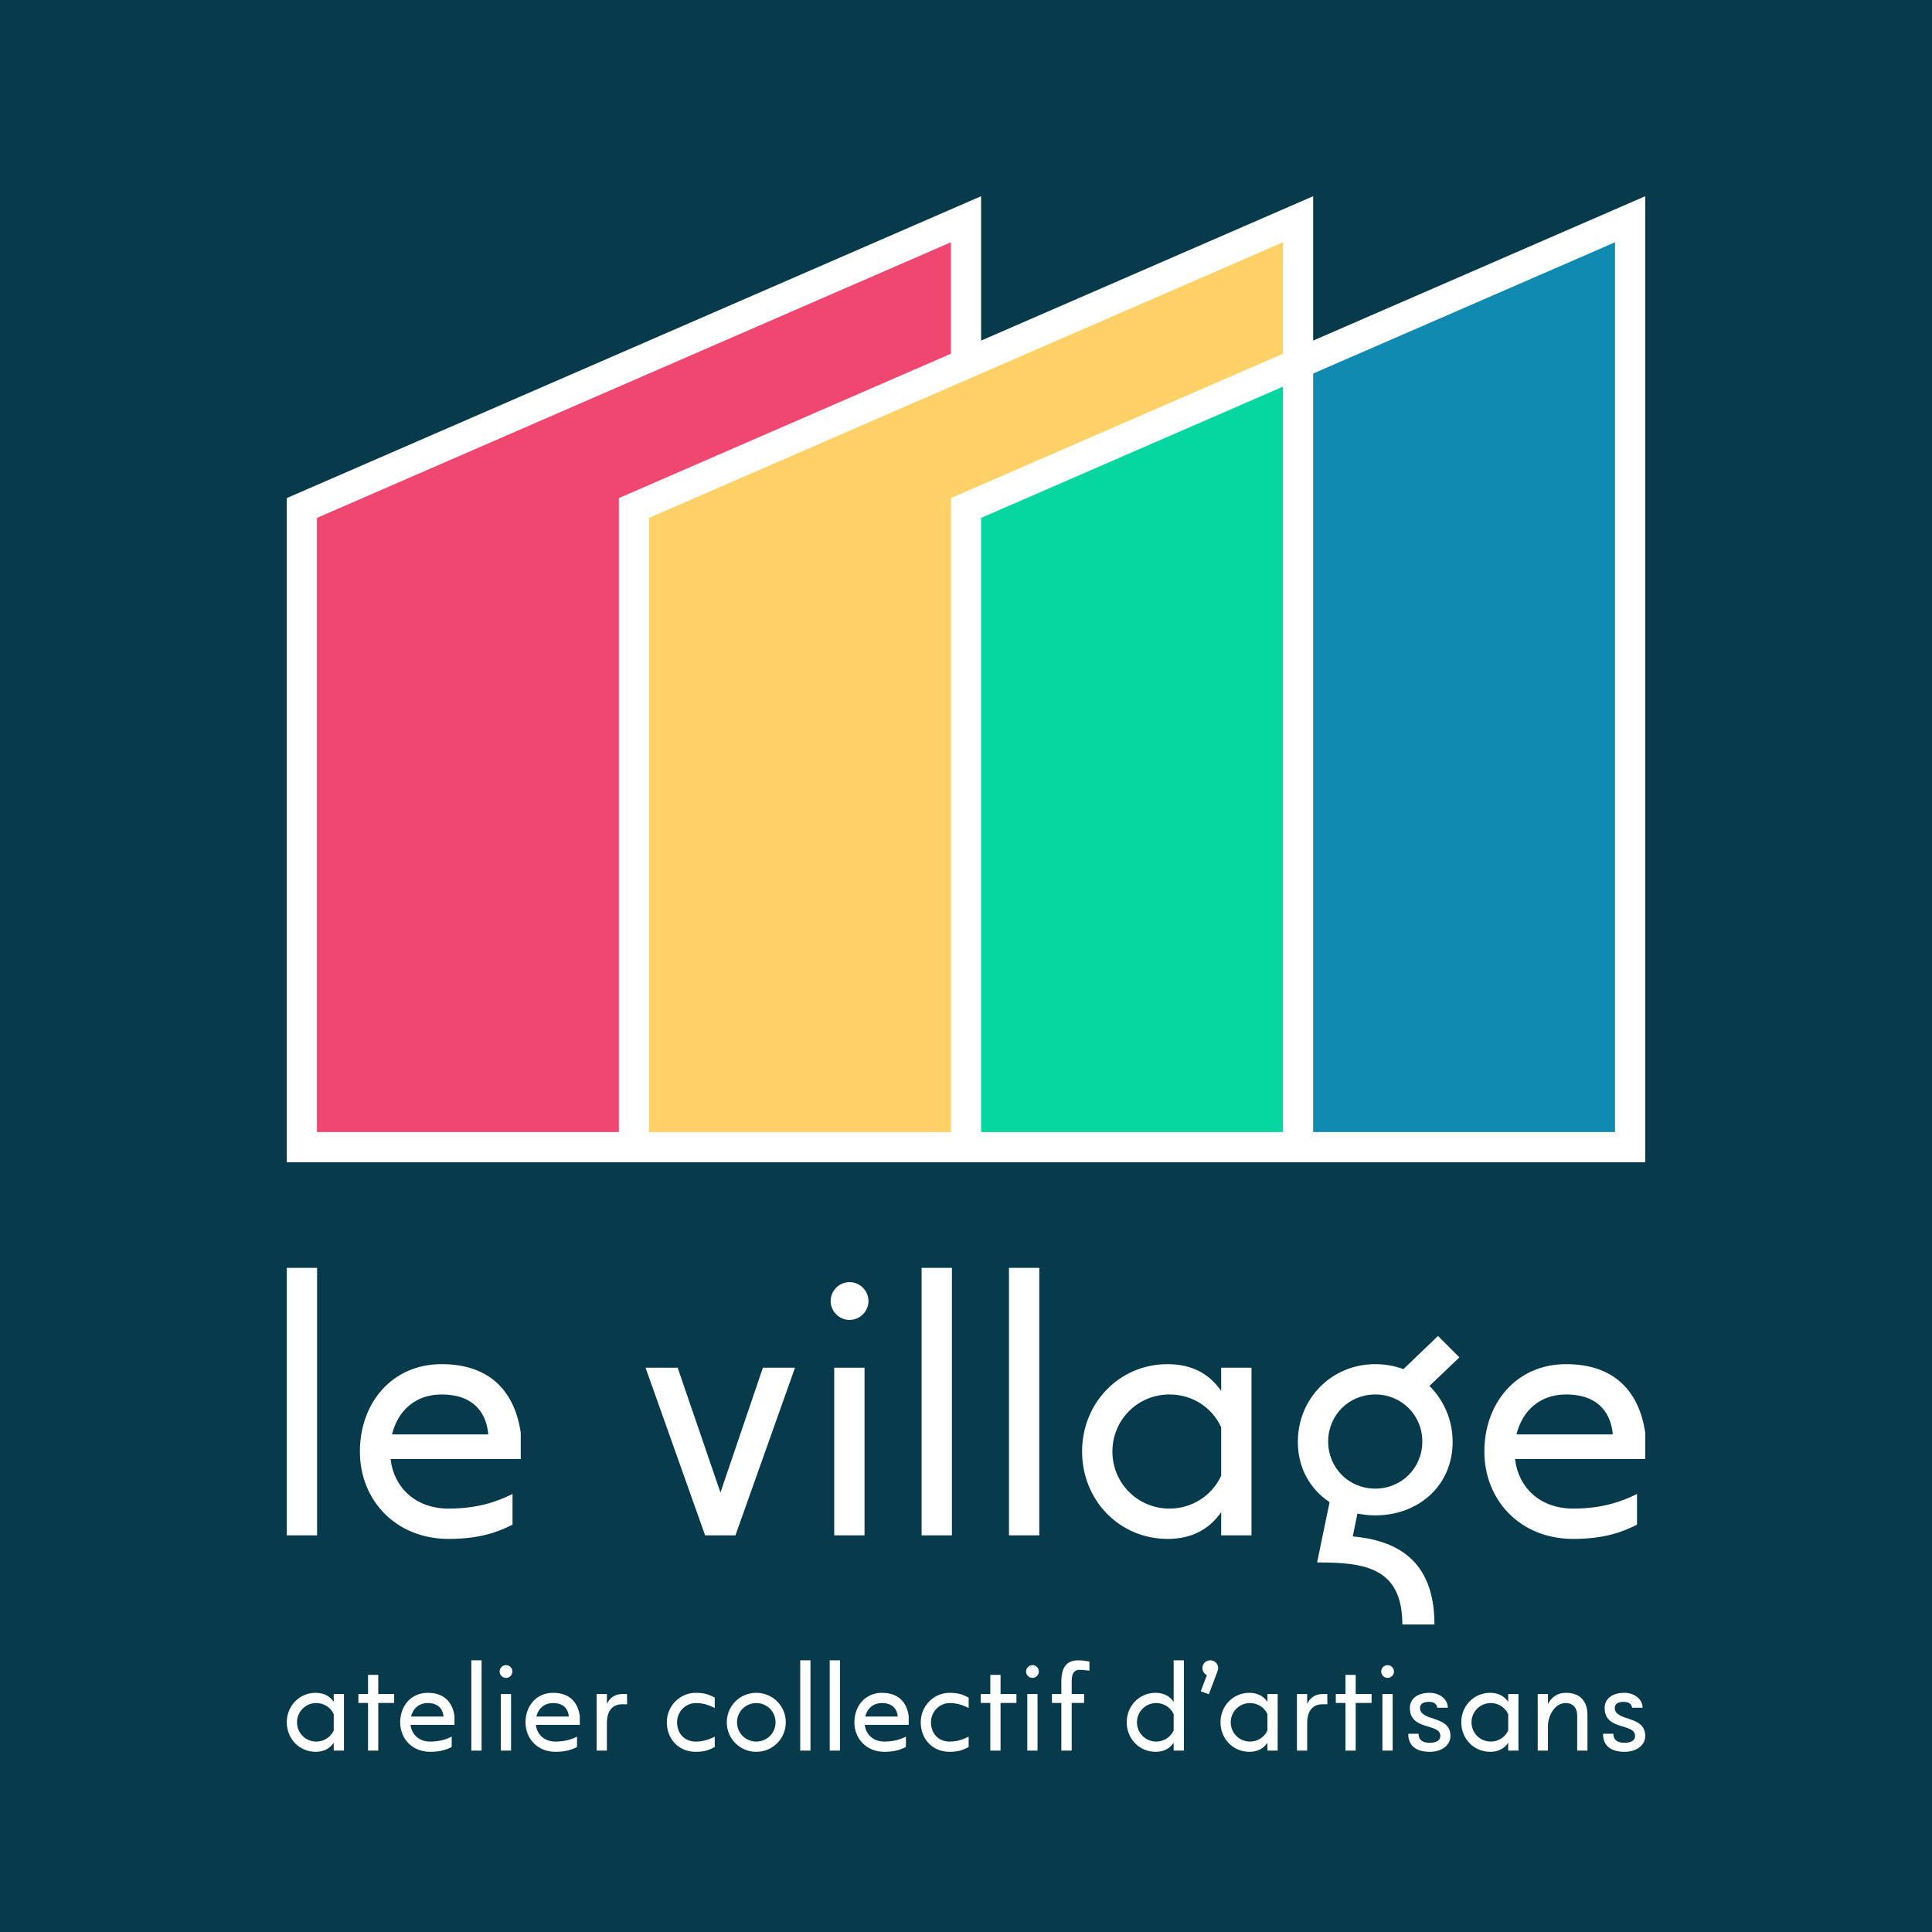
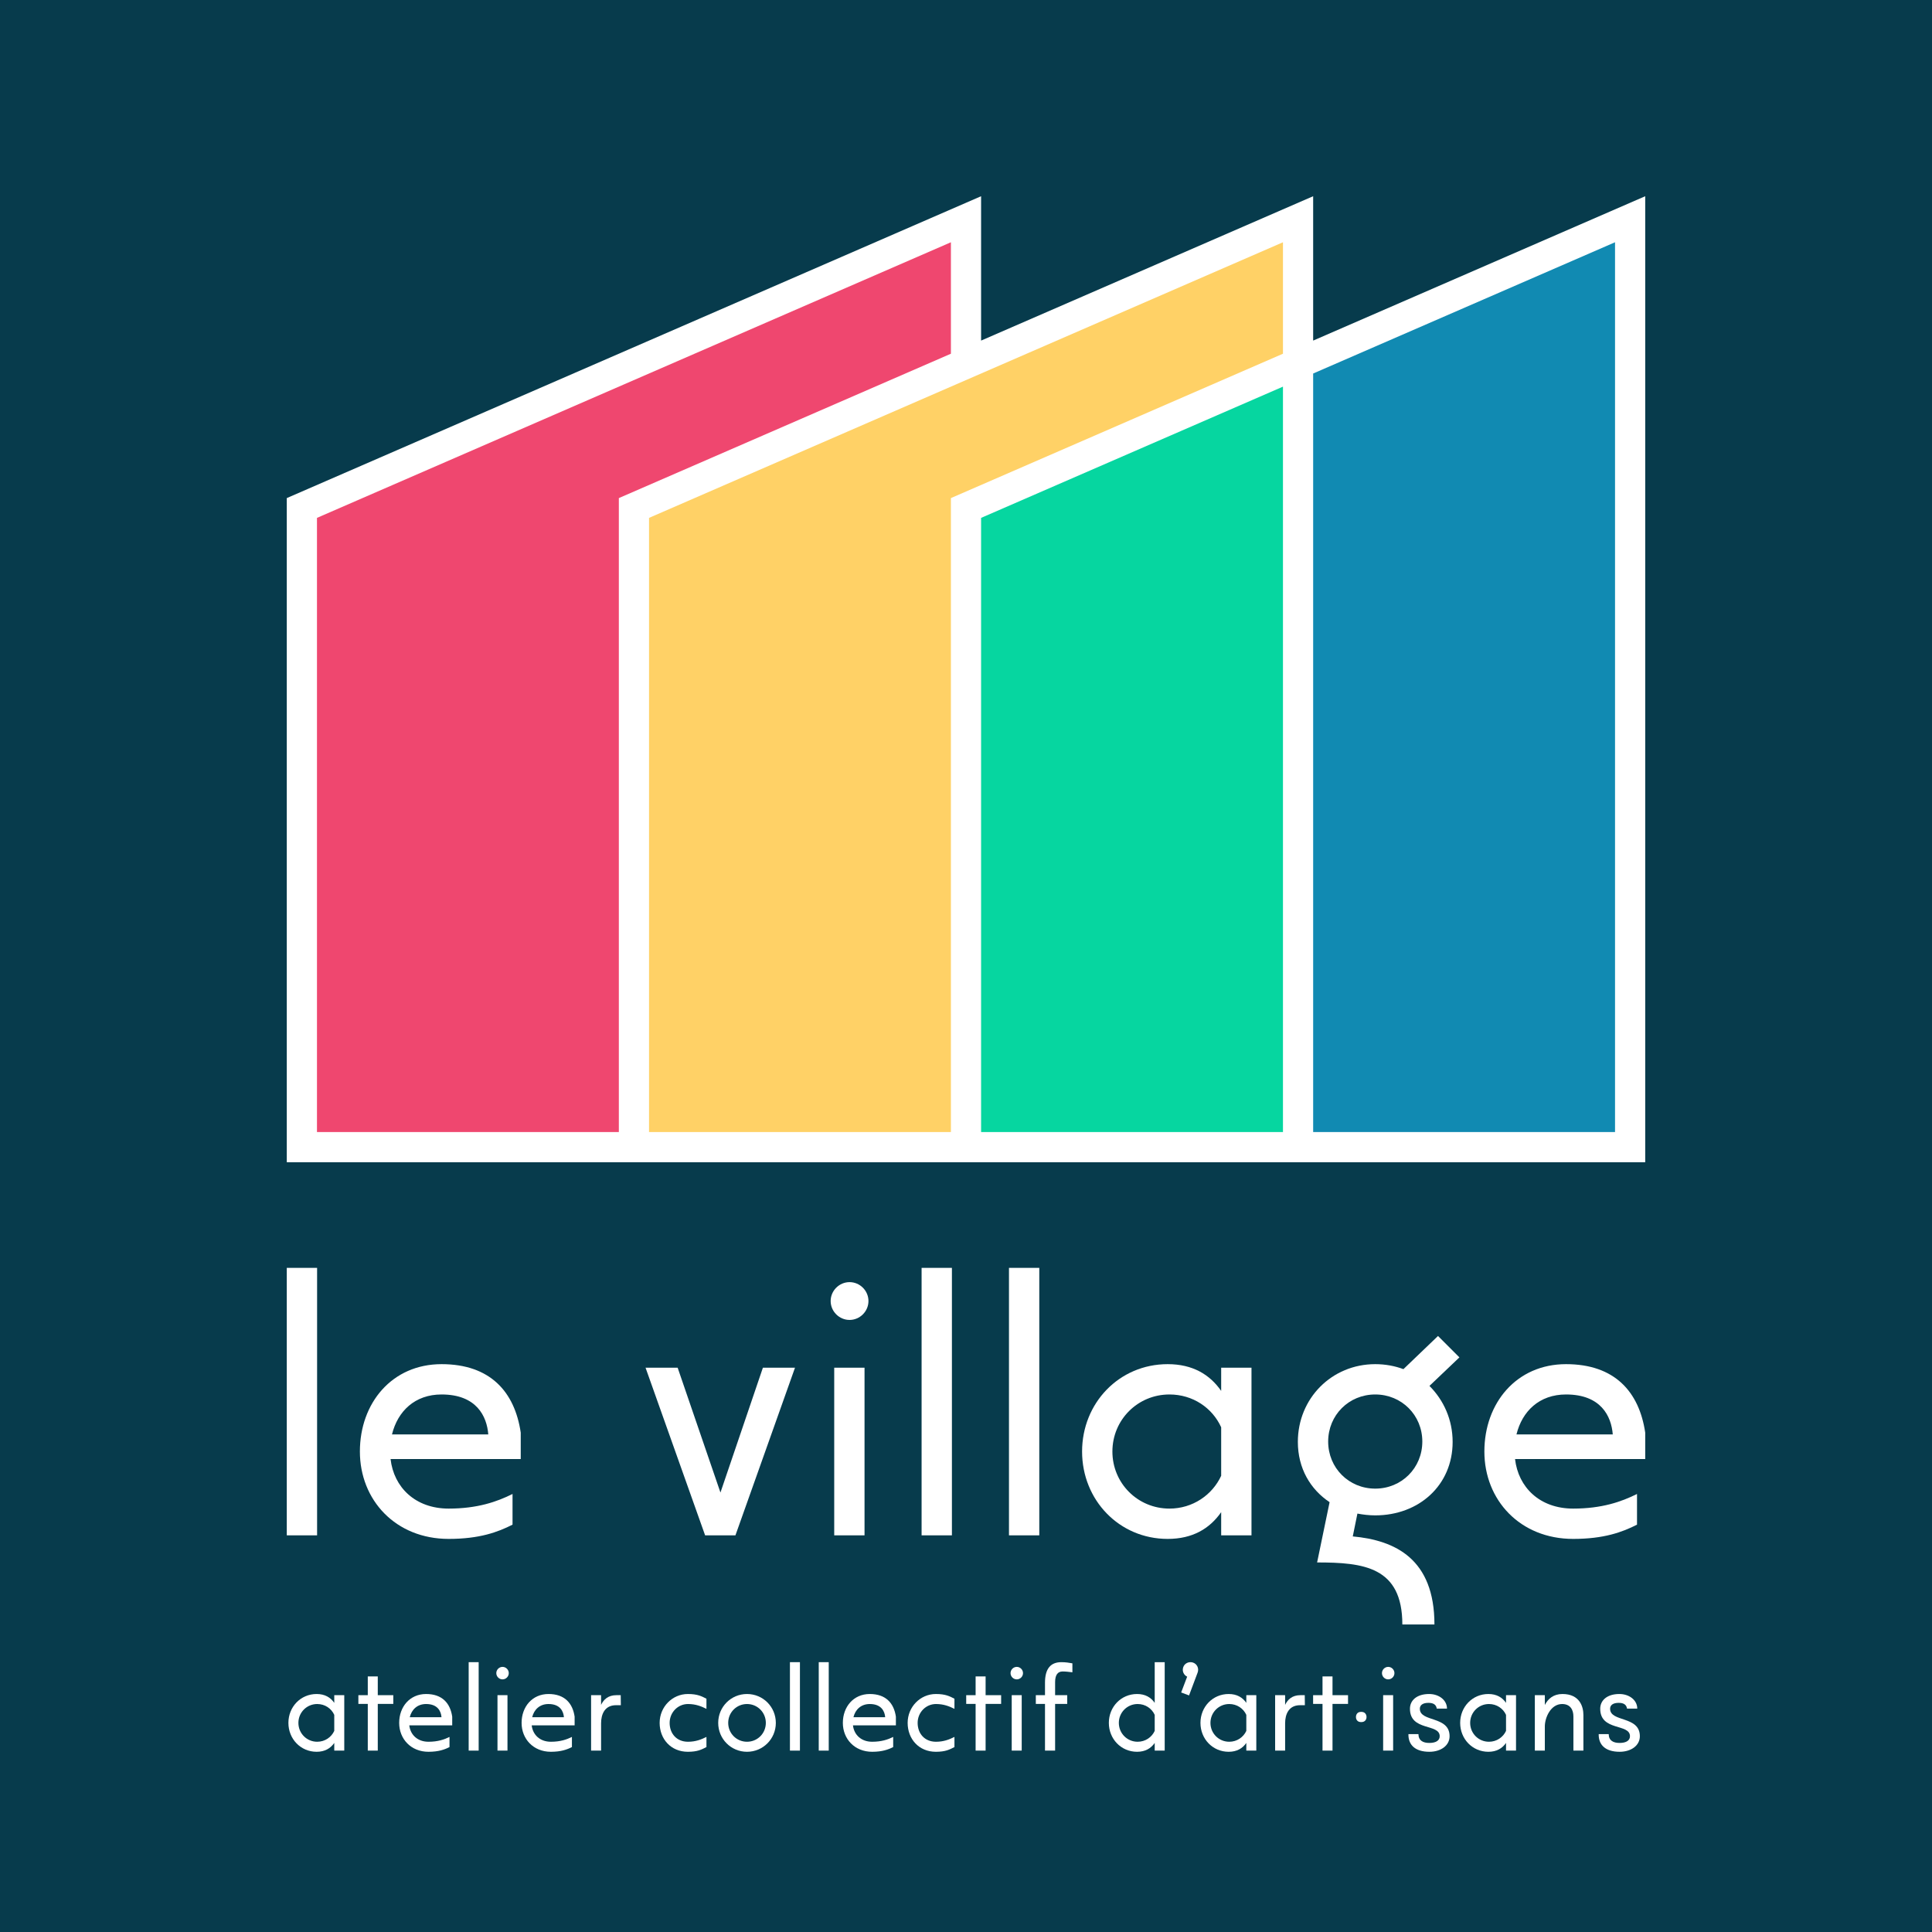
<svg xmlns="http://www.w3.org/2000/svg" width="100%" height="100%" viewBox="0 0 512 512" version="1.1" xml:space="preserve" style="fill-rule:evenodd;clip-rule:evenodd;stroke-linejoin:round;stroke-miterlimit:2;">
-   <g transform="matrix(1,0,0,1,-564,-564)">
-     <g id="logo-dark" transform="matrix(1,0,0,1,564,564)">
+   <g transform="matrix(1,0,0,1,-1024,-1024)">
+     <g id="logo-dark" transform="matrix(1,0,0,1,1024,1024)">
      <g transform="matrix(1.04317,0,0,1.05253,-22.1032,-26.8931)">
        <rect x="21.188" y="25.551" width="490.812" height="486.449" style="fill:rgb(7,59,76);" />
      </g>
-       <g transform="matrix(0.382843,0,0,0.382843,91.9001,-273.495)">
-         <g transform="matrix(83.3333,0,0,83.3333,-44.8651,1926.18)">
-           <path d="M0.04,-0.235C0.04,-0.099 0.144,0.01 0.28,0.01C0.35,0.01 0.398,-0.019 0.43,-0.065L0.43,0L0.515,0L0.515,-0.47L0.43,-0.47L0.43,-0.405C0.398,-0.451 0.35,-0.48 0.28,-0.48C0.144,-0.48 0.04,-0.371 0.04,-0.235ZM0.285,-0.395C0.35,-0.395 0.405,-0.358 0.43,-0.303L0.43,-0.167C0.405,-0.113 0.35,-0.075 0.285,-0.075C0.196,-0.075 0.125,-0.146 0.125,-0.235C0.125,-0.324 0.196,-0.395 0.285,-0.395Z" style="fill:white;fill-rule:nonzero;" />
-         </g>
-         <g transform="matrix(83.3333,0,0,83.3333,4.71824,1926.18)">
-           <path d="M0.04,-0.47L0.04,-0.396L0.12,-0.396L0.12,0L0.205,0L0.205,-0.396L0.337,-0.396L0.337,-0.47L0.205,-0.47L0.205,-0.629L0.12,-0.629L0.12,-0.47L0.04,-0.47Z" style="fill:white;fill-rule:nonzero;" />
-         </g>
-         <g transform="matrix(83.3333,0,0,83.3333,33.6349,1926.18)">
-           <path d="M0.04,-0.235C0.04,-0.099 0.14,0.01 0.289,0.01C0.375,0.01 0.427,-0.009 0.468,-0.03L0.468,-0.116C0.424,-0.094 0.369,-0.075 0.289,-0.075C0.195,-0.075 0.135,-0.135 0.126,-0.214L0.491,-0.214L0.491,-0.288C0.474,-0.403 0.405,-0.48 0.269,-0.48C0.13,-0.48 0.04,-0.371 0.04,-0.235ZM0.269,-0.395C0.367,-0.395 0.396,-0.334 0.4,-0.283L0.13,-0.283C0.146,-0.348 0.194,-0.395 0.269,-0.395Z" style="fill:white;fill-rule:nonzero;" />
-         </g>
-         <g transform="matrix(83.3333,0,0,83.3333,79.5516,1926.18)">
-           <rect x="0.08" y="-0.75" width="0.085" height="0.75" style="fill:white;fill-rule:nonzero;" />
-         </g>
-         <g transform="matrix(83.3333,0,0,83.3333,99.9682,1926.18)">
-           <path d="M0.08,0L0.165,0L0.165,-0.47L0.08,-0.47L0.08,0ZM0.07,-0.657C0.07,-0.628 0.094,-0.604 0.123,-0.604C0.152,-0.604 0.176,-0.628 0.176,-0.657C0.176,-0.686 0.152,-0.71 0.123,-0.71C0.094,-0.71 0.07,-0.686 0.07,-0.657Z" style="fill:white;fill-rule:nonzero;" />
-         </g>
-         <g transform="matrix(83.3333,0,0,83.3333,120.385,1926.18)">
-           <path d="M0.04,-0.235C0.04,-0.099 0.14,0.01 0.289,0.01C0.375,0.01 0.427,-0.009 0.468,-0.03L0.468,-0.116C0.424,-0.094 0.369,-0.075 0.289,-0.075C0.195,-0.075 0.135,-0.135 0.126,-0.214L0.491,-0.214L0.491,-0.288C0.474,-0.403 0.405,-0.48 0.269,-0.48C0.13,-0.48 0.04,-0.371 0.04,-0.235ZM0.269,-0.395C0.367,-0.395 0.396,-0.334 0.4,-0.283L0.13,-0.283C0.146,-0.348 0.194,-0.395 0.269,-0.395Z" style="fill:white;fill-rule:nonzero;" />
-         </g>
-         <g transform="matrix(83.3333,0,0,83.3333,166.302,1926.18)">
-           <path d="M0.165,0L0.165,-0.232C0.165,-0.307 0.195,-0.385 0.292,-0.385L0.333,-0.385L0.332,-0.47L0.295,-0.47C0.226,-0.47 0.187,-0.434 0.165,-0.388L0.165,-0.47L0.08,-0.47L0.08,0L0.165,0Z" style="fill:white;fill-rule:nonzero;" />
-         </g>
-         <g transform="matrix(83.3333,0,0,83.3333,218.218,1926.18)">
-           <path d="M0.28,0.01C0.362,0.01 0.397,-0.009 0.438,-0.03L0.438,-0.116C0.394,-0.094 0.346,-0.075 0.281,-0.075C0.183,-0.075 0.125,-0.146 0.125,-0.235C0.125,-0.324 0.195,-0.395 0.281,-0.395C0.346,-0.395 0.394,-0.376 0.438,-0.354L0.438,-0.44C0.397,-0.461 0.362,-0.48 0.28,-0.48C0.148,-0.48 0.04,-0.371 0.04,-0.235C0.04,-0.099 0.135,0.01 0.28,0.01Z" style="fill:white;fill-rule:nonzero;" />
-         </g>
-         <g transform="matrix(83.3333,0,0,83.3333,259.718,1926.18)">
-           <path d="M0.04,-0.235C0.04,-0.099 0.149,0.01 0.285,0.01C0.421,0.01 0.53,-0.099 0.53,-0.235C0.53,-0.371 0.421,-0.48 0.285,-0.48C0.149,-0.48 0.04,-0.371 0.04,-0.235ZM0.285,-0.395C0.374,-0.395 0.445,-0.324 0.445,-0.235C0.445,-0.146 0.374,-0.075 0.285,-0.075C0.196,-0.075 0.125,-0.146 0.125,-0.235C0.125,-0.324 0.196,-0.395 0.285,-0.395Z" style="fill:white;fill-rule:nonzero;" />
-         </g>
-         <g transform="matrix(83.3333,0,0,83.3333,307.218,1926.18)">
-           <rect x="0.08" y="-0.75" width="0.085" height="0.75" style="fill:white;fill-rule:nonzero;" />
-         </g>
-         <g transform="matrix(83.3333,0,0,83.3333,327.635,1926.18)">
-           <rect x="0.08" y="-0.75" width="0.085" height="0.75" style="fill:white;fill-rule:nonzero;" />
-         </g>
-         <g transform="matrix(83.3333,0,0,83.3333,348.052,1926.18)">
-           <path d="M0.04,-0.235C0.04,-0.099 0.14,0.01 0.289,0.01C0.375,0.01 0.427,-0.009 0.468,-0.03L0.468,-0.116C0.424,-0.094 0.369,-0.075 0.289,-0.075C0.195,-0.075 0.135,-0.135 0.126,-0.214L0.491,-0.214L0.491,-0.288C0.474,-0.403 0.405,-0.48 0.269,-0.48C0.13,-0.48 0.04,-0.371 0.04,-0.235ZM0.269,-0.395C0.367,-0.395 0.396,-0.334 0.4,-0.283L0.13,-0.283C0.146,-0.348 0.194,-0.395 0.269,-0.395Z" style="fill:white;fill-rule:nonzero;" />
-         </g>
-         <g transform="matrix(83.3333,0,0,83.3333,393.968,1926.18)">
-           <path d="M0.28,0.01C0.362,0.01 0.397,-0.009 0.438,-0.03L0.438,-0.116C0.394,-0.094 0.346,-0.075 0.281,-0.075C0.183,-0.075 0.125,-0.146 0.125,-0.235C0.125,-0.324 0.195,-0.395 0.281,-0.395C0.346,-0.395 0.394,-0.376 0.438,-0.354L0.438,-0.44C0.397,-0.461 0.362,-0.48 0.28,-0.48C0.148,-0.48 0.04,-0.371 0.04,-0.235C0.04,-0.099 0.135,0.01 0.28,0.01Z" style="fill:white;fill-rule:nonzero;" />
-         </g>
-         <g transform="matrix(83.3333,0,0,83.3333,435.468,1926.18)">
-           <path d="M0.04,-0.47L0.04,-0.396L0.12,-0.396L0.12,0L0.205,0L0.205,-0.396L0.337,-0.396L0.337,-0.47L0.205,-0.47L0.205,-0.629L0.12,-0.629L0.12,-0.47L0.04,-0.47Z" style="fill:white;fill-rule:nonzero;" />
-         </g>
-         <g transform="matrix(83.3333,0,0,83.3333,464.385,1926.18)">
-           <path d="M0.08,0L0.165,0L0.165,-0.47L0.08,-0.47L0.08,0ZM0.07,-0.657C0.07,-0.628 0.094,-0.604 0.123,-0.604C0.152,-0.604 0.176,-0.628 0.176,-0.657C0.176,-0.686 0.152,-0.71 0.123,-0.71C0.094,-0.71 0.07,-0.686 0.07,-0.657Z" style="fill:white;fill-rule:nonzero;" />
-         </g>
-         <g transform="matrix(83.3333,0,0,83.3333,484.802,1926.18)">
-           <path d="M0.04,-0.47L0.04,-0.396L0.118,-0.396L0.118,0L0.204,0L0.204,-0.396L0.307,-0.396L0.307,-0.47L0.204,-0.47L0.204,-0.58C0.204,-0.64 0.225,-0.671 0.268,-0.671C0.298,-0.671 0.324,-0.667 0.351,-0.664L0.351,-0.74C0.324,-0.745 0.294,-0.75 0.257,-0.75C0.164,-0.75 0.118,-0.692 0.118,-0.576L0.118,-0.47L0.04,-0.47Z" style="fill:white;fill-rule:nonzero;" />
-         </g>
-         <g transform="matrix(83.3333,0,0,83.3333,536.552,1926.18)">
-           <path d="M0.04,-0.235C0.04,-0.099 0.144,0.01 0.28,0.01C0.35,0.01 0.398,-0.019 0.43,-0.065L0.43,0L0.515,0L0.515,-0.75L0.43,-0.75L0.43,-0.405C0.398,-0.451 0.35,-0.48 0.28,-0.48C0.144,-0.48 0.04,-0.371 0.04,-0.235ZM0.285,-0.395C0.35,-0.395 0.405,-0.358 0.43,-0.303L0.43,-0.167C0.405,-0.113 0.35,-0.075 0.285,-0.075C0.196,-0.075 0.125,-0.146 0.125,-0.235C0.125,-0.324 0.196,-0.395 0.285,-0.395Z" style="fill:white;fill-rule:nonzero;" />
-         </g>
-         <g transform="matrix(83.3333,0,0,83.3333,586.135,1926.18)">
-           <path d="M0.06,-0.493L0.127,-0.468L0.199,-0.659C0.199,-0.66 0.2,-0.661 0.2,-0.662C0.213,-0.696 0.196,-0.734 0.162,-0.746C0.154,-0.749 0.147,-0.75 0.139,-0.75C0.112,-0.75 0.087,-0.734 0.078,-0.708C0.066,-0.676 0.081,-0.641 0.111,-0.627L0.06,-0.493Z" style="fill:white;fill-rule:nonzero;" />
-         </g>
-         <g transform="matrix(83.3333,0,0,83.3333,601.468,1926.18)">
-           <path d="M0.04,-0.235C0.04,-0.099 0.144,0.01 0.28,0.01C0.35,0.01 0.398,-0.019 0.43,-0.065L0.43,0L0.515,0L0.515,-0.47L0.43,-0.47L0.43,-0.405C0.398,-0.451 0.35,-0.48 0.28,-0.48C0.144,-0.48 0.04,-0.371 0.04,-0.235ZM0.285,-0.395C0.35,-0.395 0.405,-0.358 0.43,-0.303L0.43,-0.167C0.405,-0.113 0.35,-0.075 0.285,-0.075C0.196,-0.075 0.125,-0.146 0.125,-0.235C0.125,-0.324 0.196,-0.395 0.285,-0.395Z" style="fill:white;fill-rule:nonzero;" />
-         </g>
-         <g transform="matrix(83.3333,0,0,83.3333,651.052,1926.18)">
-           <path d="M0.165,0L0.165,-0.232C0.165,-0.307 0.195,-0.385 0.292,-0.385L0.333,-0.385L0.332,-0.47L0.295,-0.47C0.226,-0.47 0.187,-0.434 0.165,-0.388L0.165,-0.47L0.08,-0.47L0.08,0L0.165,0Z" style="fill:white;fill-rule:nonzero;" />
-         </g>
-         <g transform="matrix(83.3333,0,0,83.3333,681.302,1926.18)">
-           <path d="M0.04,-0.47L0.04,-0.396L0.12,-0.396L0.12,0L0.205,0L0.205,-0.396L0.337,-0.396L0.337,-0.47L0.205,-0.47L0.205,-0.629L0.12,-0.629L0.12,-0.47L0.04,-0.47Z" style="fill:white;fill-rule:nonzero;" />
-         </g>
-         <g transform="matrix(83.3333,0,0,83.3333,710.218,1926.18)">
-           <path d="M0.08,0L0.165,0L0.165,-0.47L0.08,-0.47L0.08,0ZM0.07,-0.657C0.07,-0.628 0.094,-0.604 0.123,-0.604C0.152,-0.604 0.176,-0.628 0.176,-0.657C0.176,-0.686 0.152,-0.71 0.123,-0.71C0.094,-0.71 0.07,-0.686 0.07,-0.657Z" style="fill:white;fill-rule:nonzero;" />
-         </g>
-         <g transform="matrix(83.3333,0,0,83.3333,730.635,1926.18)">
-           <path d="M0.228,0.01C0.326,0.01 0.4,-0.043 0.4,-0.122C0.4,-0.297 0.147,-0.239 0.147,-0.355C0.147,-0.385 0.171,-0.405 0.22,-0.405C0.262,-0.405 0.286,-0.39 0.291,-0.356L0.378,-0.356C0.378,-0.429 0.309,-0.48 0.226,-0.48C0.121,-0.48 0.063,-0.426 0.063,-0.355C0.063,-0.162 0.316,-0.232 0.316,-0.122C0.316,-0.087 0.286,-0.065 0.228,-0.065C0.175,-0.065 0.136,-0.084 0.135,-0.14L0.05,-0.14C0.048,-0.047 0.109,0.01 0.228,0.01Z" style="fill:white;fill-rule:nonzero;" />
-         </g>
-         <g transform="matrix(83.3333,0,0,83.3333,768.135,1926.18)">
-           <path d="M0.04,-0.235C0.04,-0.099 0.144,0.01 0.28,0.01C0.35,0.01 0.398,-0.019 0.43,-0.065L0.43,0L0.515,0L0.515,-0.47L0.43,-0.47L0.43,-0.405C0.398,-0.451 0.35,-0.48 0.28,-0.48C0.144,-0.48 0.04,-0.371 0.04,-0.235ZM0.285,-0.395C0.35,-0.395 0.405,-0.358 0.43,-0.303L0.43,-0.167C0.405,-0.113 0.35,-0.075 0.285,-0.075C0.196,-0.075 0.125,-0.146 0.125,-0.235C0.125,-0.324 0.196,-0.395 0.285,-0.395Z" style="fill:white;fill-rule:nonzero;" />
-         </g>
-         <g transform="matrix(83.3333,0,0,83.3333,817.718,1926.18)">
-           <path d="M0.165,0L0.165,-0.205C0.165,-0.28 0.215,-0.395 0.312,-0.395C0.381,-0.395 0.408,-0.347 0.408,-0.289L0.408,0L0.493,0L0.493,-0.302C0.493,-0.372 0.462,-0.48 0.315,-0.48C0.238,-0.48 0.192,-0.439 0.165,-0.387L0.165,-0.47L0.08,-0.47L0.08,0L0.165,0Z" style="fill:white;fill-rule:nonzero;" />
-         </g>
-         <g transform="matrix(83.3333,0,0,83.3333,865.468,1926.18)">
-           <path d="M0.228,0.01C0.326,0.01 0.4,-0.043 0.4,-0.122C0.4,-0.297 0.147,-0.239 0.147,-0.355C0.147,-0.385 0.171,-0.405 0.22,-0.405C0.262,-0.405 0.286,-0.39 0.291,-0.356L0.378,-0.356C0.378,-0.429 0.309,-0.48 0.226,-0.48C0.121,-0.48 0.063,-0.426 0.063,-0.355C0.063,-0.162 0.316,-0.232 0.316,-0.122C0.316,-0.087 0.286,-0.065 0.228,-0.065C0.175,-0.065 0.136,-0.084 0.135,-0.14L0.05,-0.14C0.048,-0.047 0.109,0.01 0.228,0.01Z" style="fill:white;fill-rule:nonzero;" />
-         </g>
+       <g transform="matrix(0.38178,0,0,0.382843,91.856,-273.495)">
+         <path d="M-40.405,1906.99C-40.405,1918.1 -31.916,1926.99 -20.814,1926.99C-15.101,1926.99 -11.183,1924.62 -8.57,1920.87L-8.57,1926.18L-1.632,1926.18L-1.632,1887.81L-8.57,1887.81L-8.57,1893.12C-11.183,1889.36 -15.101,1887 -20.814,1887C-31.916,1887 -40.405,1895.89 -40.405,1906.99ZM-20.406,1893.93C-15.101,1893.93 -10.611,1896.95 -8.57,1901.44L-8.57,1912.54C-10.611,1916.95 -15.101,1920.05 -20.406,1920.05C-27.671,1920.05 -33.466,1914.26 -33.466,1906.99C-33.466,1899.73 -27.671,1893.93 -20.406,1893.93Z" style="fill:white;fill-rule:nonzero;" />
+         <path d="M8.163,1887.81L8.163,1893.85L14.693,1893.85L14.693,1926.18L21.631,1926.18L21.631,1893.85L32.406,1893.85L32.406,1887.81L21.631,1887.81L21.631,1874.83L14.693,1874.83L14.693,1887.81L8.163,1887.81Z" style="fill:white;fill-rule:nonzero;" />
+         <path d="M36.487,1906.99C36.487,1918.1 44.65,1926.99 56.812,1926.99C63.832,1926.99 68.076,1925.44 71.423,1923.73L71.423,1916.71C67.832,1918.5 63.342,1920.05 56.812,1920.05C49.139,1920.05 44.242,1915.16 43.507,1908.71L73.301,1908.71L73.301,1902.67C71.913,1893.28 66.281,1887 55.18,1887C43.834,1887 36.487,1895.89 36.487,1906.99ZM55.18,1893.93C63.179,1893.93 65.546,1898.91 65.873,1903.08L43.834,1903.08C45.14,1897.77 49.058,1893.93 55.18,1893.93Z" style="fill:white;fill-rule:nonzero;" />
+         <rect x="84.728" y="1864.96" width="6.938" height="61.22" style="fill:white;fill-rule:nonzero;" />
+         <path d="M104.727,1926.18L111.665,1926.18L111.665,1887.81L104.727,1887.81L104.727,1926.18ZM103.91,1872.55C103.91,1874.91 105.869,1876.87 108.237,1876.87C110.604,1876.87 112.563,1874.91 112.563,1872.55C112.563,1870.18 110.604,1868.22 108.237,1868.22C105.869,1868.22 103.91,1870.18 103.91,1872.55Z" style="fill:white;fill-rule:nonzero;" />
+         <path d="M121.46,1906.99C121.46,1918.1 129.623,1926.99 141.785,1926.99C148.805,1926.99 153.049,1925.44 156.396,1923.73L156.396,1916.71C152.804,1918.5 148.315,1920.05 141.785,1920.05C134.112,1920.05 129.214,1915.16 128.48,1908.71L158.273,1908.71L158.273,1902.67C156.886,1893.28 151.254,1887 140.152,1887C128.806,1887 121.46,1895.89 121.46,1906.99ZM140.152,1893.93C148.152,1893.93 150.519,1898.91 150.845,1903.08L128.806,1903.08C130.112,1897.77 134.03,1893.93 140.152,1893.93Z" style="fill:white;fill-rule:nonzero;" />
+         <path d="M176.639,1926.18L176.639,1907.24C176.639,1901.12 179.088,1894.75 187.006,1894.75L190.352,1894.75L190.271,1887.81L187.251,1887.81C181.618,1887.81 178.435,1890.75 176.639,1894.51L176.639,1887.81L169.701,1887.81L169.701,1926.18L176.639,1926.18Z" style="fill:white;fill-rule:nonzero;" />
+         <path d="M236.879,1926.99C243.573,1926.99 246.43,1925.44 249.776,1923.73L249.776,1916.71C246.185,1918.5 242.267,1920.05 236.961,1920.05C228.962,1920.05 224.227,1914.26 224.227,1906.99C224.227,1899.73 229.941,1893.93 236.961,1893.93C242.267,1893.93 246.185,1895.48 249.776,1897.28L249.776,1890.26C246.43,1888.55 243.573,1887 236.879,1887C226.105,1887 217.289,1895.89 217.289,1906.99C217.289,1918.1 225.044,1926.99 236.879,1926.99Z" style="fill:white;fill-rule:nonzero;" />
+         <path d="M257.939,1906.99C257.939,1918.1 266.836,1926.99 277.937,1926.99C289.038,1926.99 297.936,1918.1 297.936,1906.99C297.936,1895.89 289.038,1887 277.937,1887C266.836,1887 257.939,1895.89 257.939,1906.99ZM277.937,1893.93C285.202,1893.93 290.998,1899.73 290.998,1906.99C290.998,1914.26 285.202,1920.05 277.937,1920.05C270.673,1920.05 264.877,1914.26 264.877,1906.99C264.877,1899.73 270.673,1893.93 277.937,1893.93Z" style="fill:white;fill-rule:nonzero;" />
+         <rect x="307.731" y="1864.96" width="6.938" height="61.22" style="fill:white;fill-rule:nonzero;" />
+         <rect x="327.729" y="1864.96" width="6.938" height="61.22" style="fill:white;fill-rule:nonzero;" />
+         <path d="M344.463,1906.99C344.463,1918.1 352.625,1926.99 364.788,1926.99C371.807,1926.99 376.052,1925.44 379.399,1923.73L379.399,1916.71C375.807,1918.5 371.318,1920.05 364.788,1920.05C357.115,1920.05 352.217,1915.16 351.482,1908.71L381.276,1908.71L381.276,1902.67C379.888,1893.28 374.256,1887 363.155,1887C351.809,1887 344.463,1895.89 344.463,1906.99ZM363.155,1893.93C371.154,1893.93 373.522,1898.91 373.848,1903.08L351.809,1903.08C353.115,1897.77 357.033,1893.93 363.155,1893.93Z" style="fill:white;fill-rule:nonzero;" />
+         <path d="M409.029,1926.99C415.722,1926.99 418.579,1925.44 421.926,1923.73L421.926,1916.71C418.334,1918.5 414.416,1920.05 409.111,1920.05C401.111,1920.05 396.377,1914.26 396.377,1906.99C396.377,1899.73 402.091,1893.93 409.111,1893.93C414.416,1893.93 418.334,1895.48 421.926,1897.28L421.926,1890.26C418.579,1888.55 415.722,1887 409.029,1887C398.254,1887 389.439,1895.89 389.439,1906.99C389.439,1918.1 397.193,1926.99 409.029,1926.99Z" style="fill:white;fill-rule:nonzero;" />
+         <path d="M430.088,1887.81L430.088,1893.85L436.619,1893.85L436.619,1926.18L443.557,1926.18L443.557,1893.85L454.331,1893.85L454.331,1887.81L443.557,1887.81L443.557,1874.83L436.619,1874.83L436.619,1887.81L430.088,1887.81Z" style="fill:white;fill-rule:nonzero;" />
+         <path d="M461.678,1926.18L468.616,1926.18L468.616,1887.81L461.678,1887.81L461.678,1926.18ZM460.862,1872.55C460.862,1874.91 462.821,1876.87 465.188,1876.87C467.555,1876.87 469.514,1874.91 469.514,1872.55C469.514,1870.18 467.555,1868.22 465.188,1868.22C462.821,1868.22 460.862,1870.18 460.862,1872.55Z" style="fill:white;fill-rule:nonzero;" />
+         <path d="M478.411,1887.81L478.411,1893.85L484.778,1893.85L484.778,1926.18L491.798,1926.18L491.798,1893.85L500.205,1893.85L500.205,1887.81L491.798,1887.81L491.798,1878.83C491.798,1873.93 493.512,1871.4 497.022,1871.4C499.471,1871.4 501.593,1871.73 503.797,1871.98L503.797,1865.77C501.593,1865.36 499.144,1864.96 496.124,1864.96C488.533,1864.96 484.778,1869.69 484.778,1879.16L484.778,1887.81L478.411,1887.81Z" style="fill:white;fill-rule:nonzero;" />
+         <path d="M529.101,1906.99C529.101,1918.1 537.59,1926.99 548.691,1926.99C554.405,1926.99 558.323,1924.62 560.935,1920.87L560.935,1926.18L567.873,1926.18L567.873,1864.96L560.935,1864.96L560.935,1893.12C558.323,1889.36 554.405,1887 548.691,1887C537.59,1887 529.101,1895.89 529.101,1906.99ZM549.099,1893.93C554.405,1893.93 558.895,1896.95 560.935,1901.44L560.935,1912.54C558.895,1916.95 554.405,1920.05 549.099,1920.05C541.835,1920.05 536.039,1914.26 536.039,1906.99C536.039,1899.73 541.835,1893.93 549.099,1893.93Z" style="fill:white;fill-rule:nonzero;" />
+         <path d="M579.301,1885.93L584.77,1887.98L590.647,1872.38C590.647,1872.3 590.729,1872.22 590.729,1872.14C591.79,1869.36 590.402,1866.26 587.627,1865.28C586.974,1865.04 586.403,1864.96 585.75,1864.96C583.546,1864.96 581.505,1866.26 580.77,1868.38C579.791,1871 581.015,1873.85 583.464,1875L579.301,1885.93Z" style="fill:white;fill-rule:nonzero;" />
+         <path d="M592.688,1906.99C592.688,1918.1 601.177,1926.99 612.278,1926.99C617.992,1926.99 621.91,1924.62 624.522,1920.87L624.522,1926.18L631.46,1926.18L631.46,1887.81L624.522,1887.81L624.522,1893.12C621.91,1889.36 617.992,1887 612.278,1887C601.177,1887 592.688,1895.89 592.688,1906.99ZM612.686,1893.93C617.992,1893.93 622.481,1896.95 624.522,1901.44L624.522,1912.54C622.481,1916.95 617.992,1920.05 612.686,1920.05C605.421,1920.05 599.626,1914.26 599.626,1906.99C599.626,1899.73 605.421,1893.93 612.686,1893.93Z" style="fill:white;fill-rule:nonzero;" />
+         <path d="M651.459,1926.18L651.459,1907.24C651.459,1901.12 653.907,1894.75 661.825,1894.75L665.172,1894.75L665.09,1887.81L662.07,1887.81C656.438,1887.81 653.254,1890.75 651.459,1894.51L651.459,1887.81L644.52,1887.81L644.52,1926.18L651.459,1926.18Z" style="fill:white;fill-rule:nonzero;" />
+         <path d="M670.886,1887.81L670.886,1893.85L677.416,1893.85L677.416,1926.18L684.354,1926.18L684.354,1893.85L695.129,1893.85L695.129,1887.81L684.354,1887.81L684.354,1874.83L677.416,1874.83L677.416,1887.81L670.886,1887.81Z" style="fill:white;fill-rule:nonzero;" />
+         <path d="M700.632,1902.93C700.632,1901.91 700.935,1901.06 701.541,1900.38C702.147,1899.7 703.055,1899.36 704.267,1899.36C705.479,1899.36 706.398,1899.7 707.025,1900.38C707.652,1901.06 707.966,1901.91 707.966,1902.93C707.966,1903.93 707.652,1904.77 707.025,1905.43C706.398,1906.1 705.479,1906.44 704.267,1906.44C703.055,1906.44 702.147,1906.1 701.541,1905.43C700.935,1904.77 700.632,1903.93 700.632,1902.93Z" style="fill:white;fill-rule:nonzero;" />
+         <path d="M719.502,1926.18L726.44,1926.18L726.44,1887.81L719.502,1887.81L719.502,1926.18ZM718.685,1872.55C718.685,1874.91 720.644,1876.87 723.012,1876.87C725.379,1876.87 727.338,1874.91 727.338,1872.55C727.338,1870.18 725.379,1868.22 723.012,1868.22C720.644,1868.22 718.685,1870.18 718.685,1872.55Z" style="fill:white;fill-rule:nonzero;" />
+         <path d="M751.581,1926.99C759.58,1926.99 765.62,1922.67 765.62,1916.22C765.62,1901.93 744.969,1906.67 744.969,1897.2C744.969,1894.75 746.928,1893.12 750.928,1893.12C754.356,1893.12 756.315,1894.34 756.723,1897.12L763.825,1897.12C763.825,1891.16 758.192,1887 751.418,1887C742.847,1887 738.112,1891.4 738.112,1897.2C738.112,1912.95 758.764,1907.24 758.764,1916.22C758.764,1919.07 756.315,1920.87 751.581,1920.87C747.255,1920.87 744.071,1919.32 743.99,1914.75L737.051,1914.75C736.888,1922.34 741.867,1926.99 751.581,1926.99Z" style="fill:white;fill-rule:nonzero;" />
+         <path d="M772.967,1906.99C772.967,1918.1 781.456,1926.99 792.557,1926.99C798.271,1926.99 802.189,1924.62 804.801,1920.87L804.801,1926.18L811.739,1926.18L811.739,1887.81L804.801,1887.81L804.801,1893.12C802.189,1889.36 798.271,1887 792.557,1887C781.456,1887 772.967,1895.89 772.967,1906.99ZM792.965,1893.93C798.271,1893.93 802.76,1896.95 804.801,1901.44L804.801,1912.54C802.76,1916.95 798.271,1920.05 792.965,1920.05C785.7,1920.05 779.905,1914.26 779.905,1906.99C779.905,1899.73 785.7,1893.93 792.965,1893.93Z" style="fill:white;fill-rule:nonzero;" />
+         <path d="M831.738,1926.18L831.738,1909.44C831.738,1903.32 835.819,1893.93 843.737,1893.93C849.369,1893.93 851.573,1897.85 851.573,1902.59L851.573,1926.18L858.511,1926.18L858.511,1901.53C858.511,1895.81 855.981,1887 843.982,1887C837.696,1887 833.942,1890.34 831.738,1894.59L831.738,1887.81L824.799,1887.81L824.799,1926.18L831.738,1926.18Z" style="fill:white;fill-rule:nonzero;" />
+         <path d="M883.652,1926.99C891.651,1926.99 897.692,1922.67 897.692,1916.22C897.692,1901.93 877.04,1906.67 877.04,1897.2C877.04,1894.75 878.999,1893.12 882.999,1893.12C886.427,1893.12 888.386,1894.34 888.794,1897.12L895.896,1897.12C895.896,1891.16 890.264,1887 883.489,1887C874.918,1887 870.184,1891.4 870.184,1897.2C870.184,1912.95 890.835,1907.24 890.835,1916.22C890.835,1919.07 888.386,1920.87 883.652,1920.87C879.326,1920.87 876.142,1919.32 876.061,1914.75L869.122,1914.75C868.959,1922.34 873.938,1926.99 883.652,1926.99Z" style="fill:white;fill-rule:nonzero;" />
      </g>
      <g transform="matrix(1.89026,0,0,1.89026,-553.799,-1785.82)">
        <g transform="matrix(50,0,0,50,329.181,1160)">
          <rect x="0.08" y="-0.75" width="0.085" height="0.75" style="fill:white;fill-rule:nonzero;" />
        </g>
        <g transform="matrix(50,0,0,50,341.431,1160)">
          <path d="M0.04,-0.235C0.04,-0.099 0.14,0.01 0.289,0.01C0.375,0.01 0.427,-0.009 0.468,-0.03L0.468,-0.116C0.424,-0.094 0.369,-0.075 0.289,-0.075C0.195,-0.075 0.135,-0.135 0.126,-0.214L0.491,-0.214L0.491,-0.288C0.474,-0.403 0.405,-0.48 0.269,-0.48C0.13,-0.48 0.04,-0.371 0.04,-0.235ZM0.269,-0.395C0.367,-0.395 0.396,-0.334 0.4,-0.283L0.13,-0.283C0.146,-0.348 0.194,-0.395 0.269,-0.395Z" style="fill:white;fill-rule:nonzero;" />
        </g>
        <g transform="matrix(50,0,0,50,381.981,1160)">
-           <path d="M0.03,-0.47L0.197,0L0.282,0L0.449,-0.47L0.359,-0.47L0.24,-0.12L0.12,-0.47L0.03,-0.47Z" style="fill:white;fill-rule:nonzero;" />
+           <path d="M0.03,-0.47L0.197,-0L0.282,-0L0.449,-0.47L0.359,-0.47L0.24,-0.12L0.12,-0.47L0.03,-0.47Z" style="fill:white;fill-rule:nonzero;" />
        </g>
        <g transform="matrix(50,0,0,50,405.931,1160)">
-           <path d="M0.08,0L0.165,0L0.165,-0.47L0.08,-0.47L0.08,0ZM0.07,-0.657C0.07,-0.628 0.094,-0.604 0.123,-0.604C0.152,-0.604 0.176,-0.628 0.176,-0.657C0.176,-0.686 0.152,-0.71 0.123,-0.71C0.094,-0.71 0.07,-0.686 0.07,-0.657Z" style="fill:white;fill-rule:nonzero;" />
+           <path d="M0.08,-0L0.165,-0L0.165,-0.47L0.08,-0.47L0.08,-0ZM0.07,-0.657C0.07,-0.628 0.094,-0.604 0.123,-0.604C0.152,-0.604 0.176,-0.628 0.176,-0.657C0.176,-0.686 0.152,-0.71 0.123,-0.71C0.094,-0.71 0.07,-0.686 0.07,-0.657Z" style="fill:white;fill-rule:nonzero;" />
        </g>
        <g transform="matrix(50,0,0,50,418.181,1160)">
          <rect x="0.08" y="-0.75" width="0.085" height="0.75" style="fill:white;fill-rule:nonzero;" />
        </g>
        <g transform="matrix(50,0,0,50,430.431,1160)">
          <rect x="0.08" y="-0.75" width="0.085" height="0.75" style="fill:white;fill-rule:nonzero;" />
        </g>
        <g transform="matrix(50,0,0,50,442.681,1160)">
-           <path d="M0.04,-0.235C0.04,-0.099 0.144,0.01 0.28,0.01C0.35,0.01 0.398,-0.019 0.43,-0.065L0.43,0L0.515,0L0.515,-0.47L0.43,-0.47L0.43,-0.405C0.398,-0.451 0.35,-0.48 0.28,-0.48C0.144,-0.48 0.04,-0.371 0.04,-0.235ZM0.285,-0.395C0.35,-0.395 0.405,-0.358 0.43,-0.303L0.43,-0.167C0.405,-0.113 0.35,-0.075 0.285,-0.075C0.196,-0.075 0.125,-0.146 0.125,-0.235C0.125,-0.324 0.196,-0.395 0.285,-0.395Z" style="fill:white;fill-rule:nonzero;" />
+           <path d="M0.04,-0.235C0.04,-0.099 0.144,0.01 0.28,0.01C0.35,0.01 0.398,-0.019 0.43,-0.065L0.43,-0L0.515,-0L0.515,-0.47L0.43,-0.47L0.43,-0.405C0.398,-0.451 0.35,-0.48 0.28,-0.48C0.144,-0.48 0.04,-0.371 0.04,-0.235ZM0.285,-0.395C0.35,-0.395 0.405,-0.358 0.43,-0.303L0.43,-0.167C0.405,-0.113 0.35,-0.075 0.285,-0.075C0.196,-0.075 0.125,-0.146 0.125,-0.235C0.125,-0.324 0.196,-0.395 0.285,-0.395Z" style="fill:white;fill-rule:nonzero;" />
        </g>
        <g transform="matrix(50,0,0,50,472.431,1160)">
          <path d="M0.139,-0.093L0.104,0.076C0.234,0.076 0.343,0.088 0.343,0.25L0.433,0.25C0.433,0.066 0.323,0.014 0.204,0.003L0.217,-0.061C0.233,-0.058 0.25,-0.056 0.267,-0.056C0.389,-0.056 0.484,-0.14 0.484,-0.262C0.484,-0.324 0.459,-0.379 0.419,-0.419L0.503,-0.499L0.443,-0.559L0.346,-0.466C0.322,-0.475 0.295,-0.48 0.267,-0.48C0.145,-0.48 0.05,-0.384 0.05,-0.262C0.05,-0.188 0.085,-0.129 0.139,-0.093ZM0.135,-0.263C0.135,-0.337 0.193,-0.395 0.267,-0.395C0.341,-0.395 0.399,-0.337 0.399,-0.263C0.399,-0.189 0.341,-0.131 0.267,-0.131C0.193,-0.131 0.135,-0.189 0.135,-0.263Z" style="fill:white;fill-rule:nonzero;" />
        </g>
        <g transform="matrix(50,0,0,50,499.081,1160)">
          <path d="M0.04,-0.235C0.04,-0.099 0.14,0.01 0.289,0.01C0.375,0.01 0.427,-0.009 0.468,-0.03L0.468,-0.116C0.424,-0.094 0.369,-0.075 0.289,-0.075C0.195,-0.075 0.135,-0.135 0.126,-0.214L0.491,-0.214L0.491,-0.288C0.474,-0.403 0.405,-0.48 0.269,-0.48C0.13,-0.48 0.04,-0.371 0.04,-0.235ZM0.269,-0.395C0.367,-0.395 0.396,-0.334 0.4,-0.283L0.13,-0.283C0.146,-0.348 0.194,-0.395 0.269,-0.395Z" style="fill:white;fill-rule:nonzero;" />
        </g>
      </g>
      <g transform="matrix(1,0,0,1,0,-4)">
-         <path d="M348,94.261L436,56L436,312L348,312C348,312 76,312 76,312L76,136L260,56L260,94.261L348,56L348,94.261Z" style="fill:white;" />
+         <path d="M348,94.261L436,56L436,312L76,312L76,136L260,56L260,94.261L348,56L348,94.261Z" style="fill:white;" />
      </g>
      <g transform="matrix(1,0,0,1,0,-4)">
        <path d="M260,141.245L260,304L340,304L340,106.463C313.333,118.057 286.667,129.651 260,141.245Z" style="fill:rgb(6,214,160);" />
      </g>
      <g transform="matrix(1,0,0,1,0,-4)">
        <path d="M348,102.984L428,68.202L428,304L348,304L348,102.984Z" style="fill:rgb(17,138,178);" />
      </g>
      <g transform="matrix(1,0,0,1,0,-4)">
        <path d="M340,97.739L252,136L252,304L172,304L172,141.245C228,116.897 284,92.55 340,68.202L340,97.739Z" style="fill:rgb(255,209,102);" />
      </g>
      <g transform="matrix(1,0,0,1,0,-4)">
        <path d="M252,97.739L164,136L164,304L84,304L84,141.245C140,116.897 196,92.55 252,68.202L252,97.739Z" style="fill:rgb(239,71,111);" />
      </g>
    </g>
  </g>
</svg>
